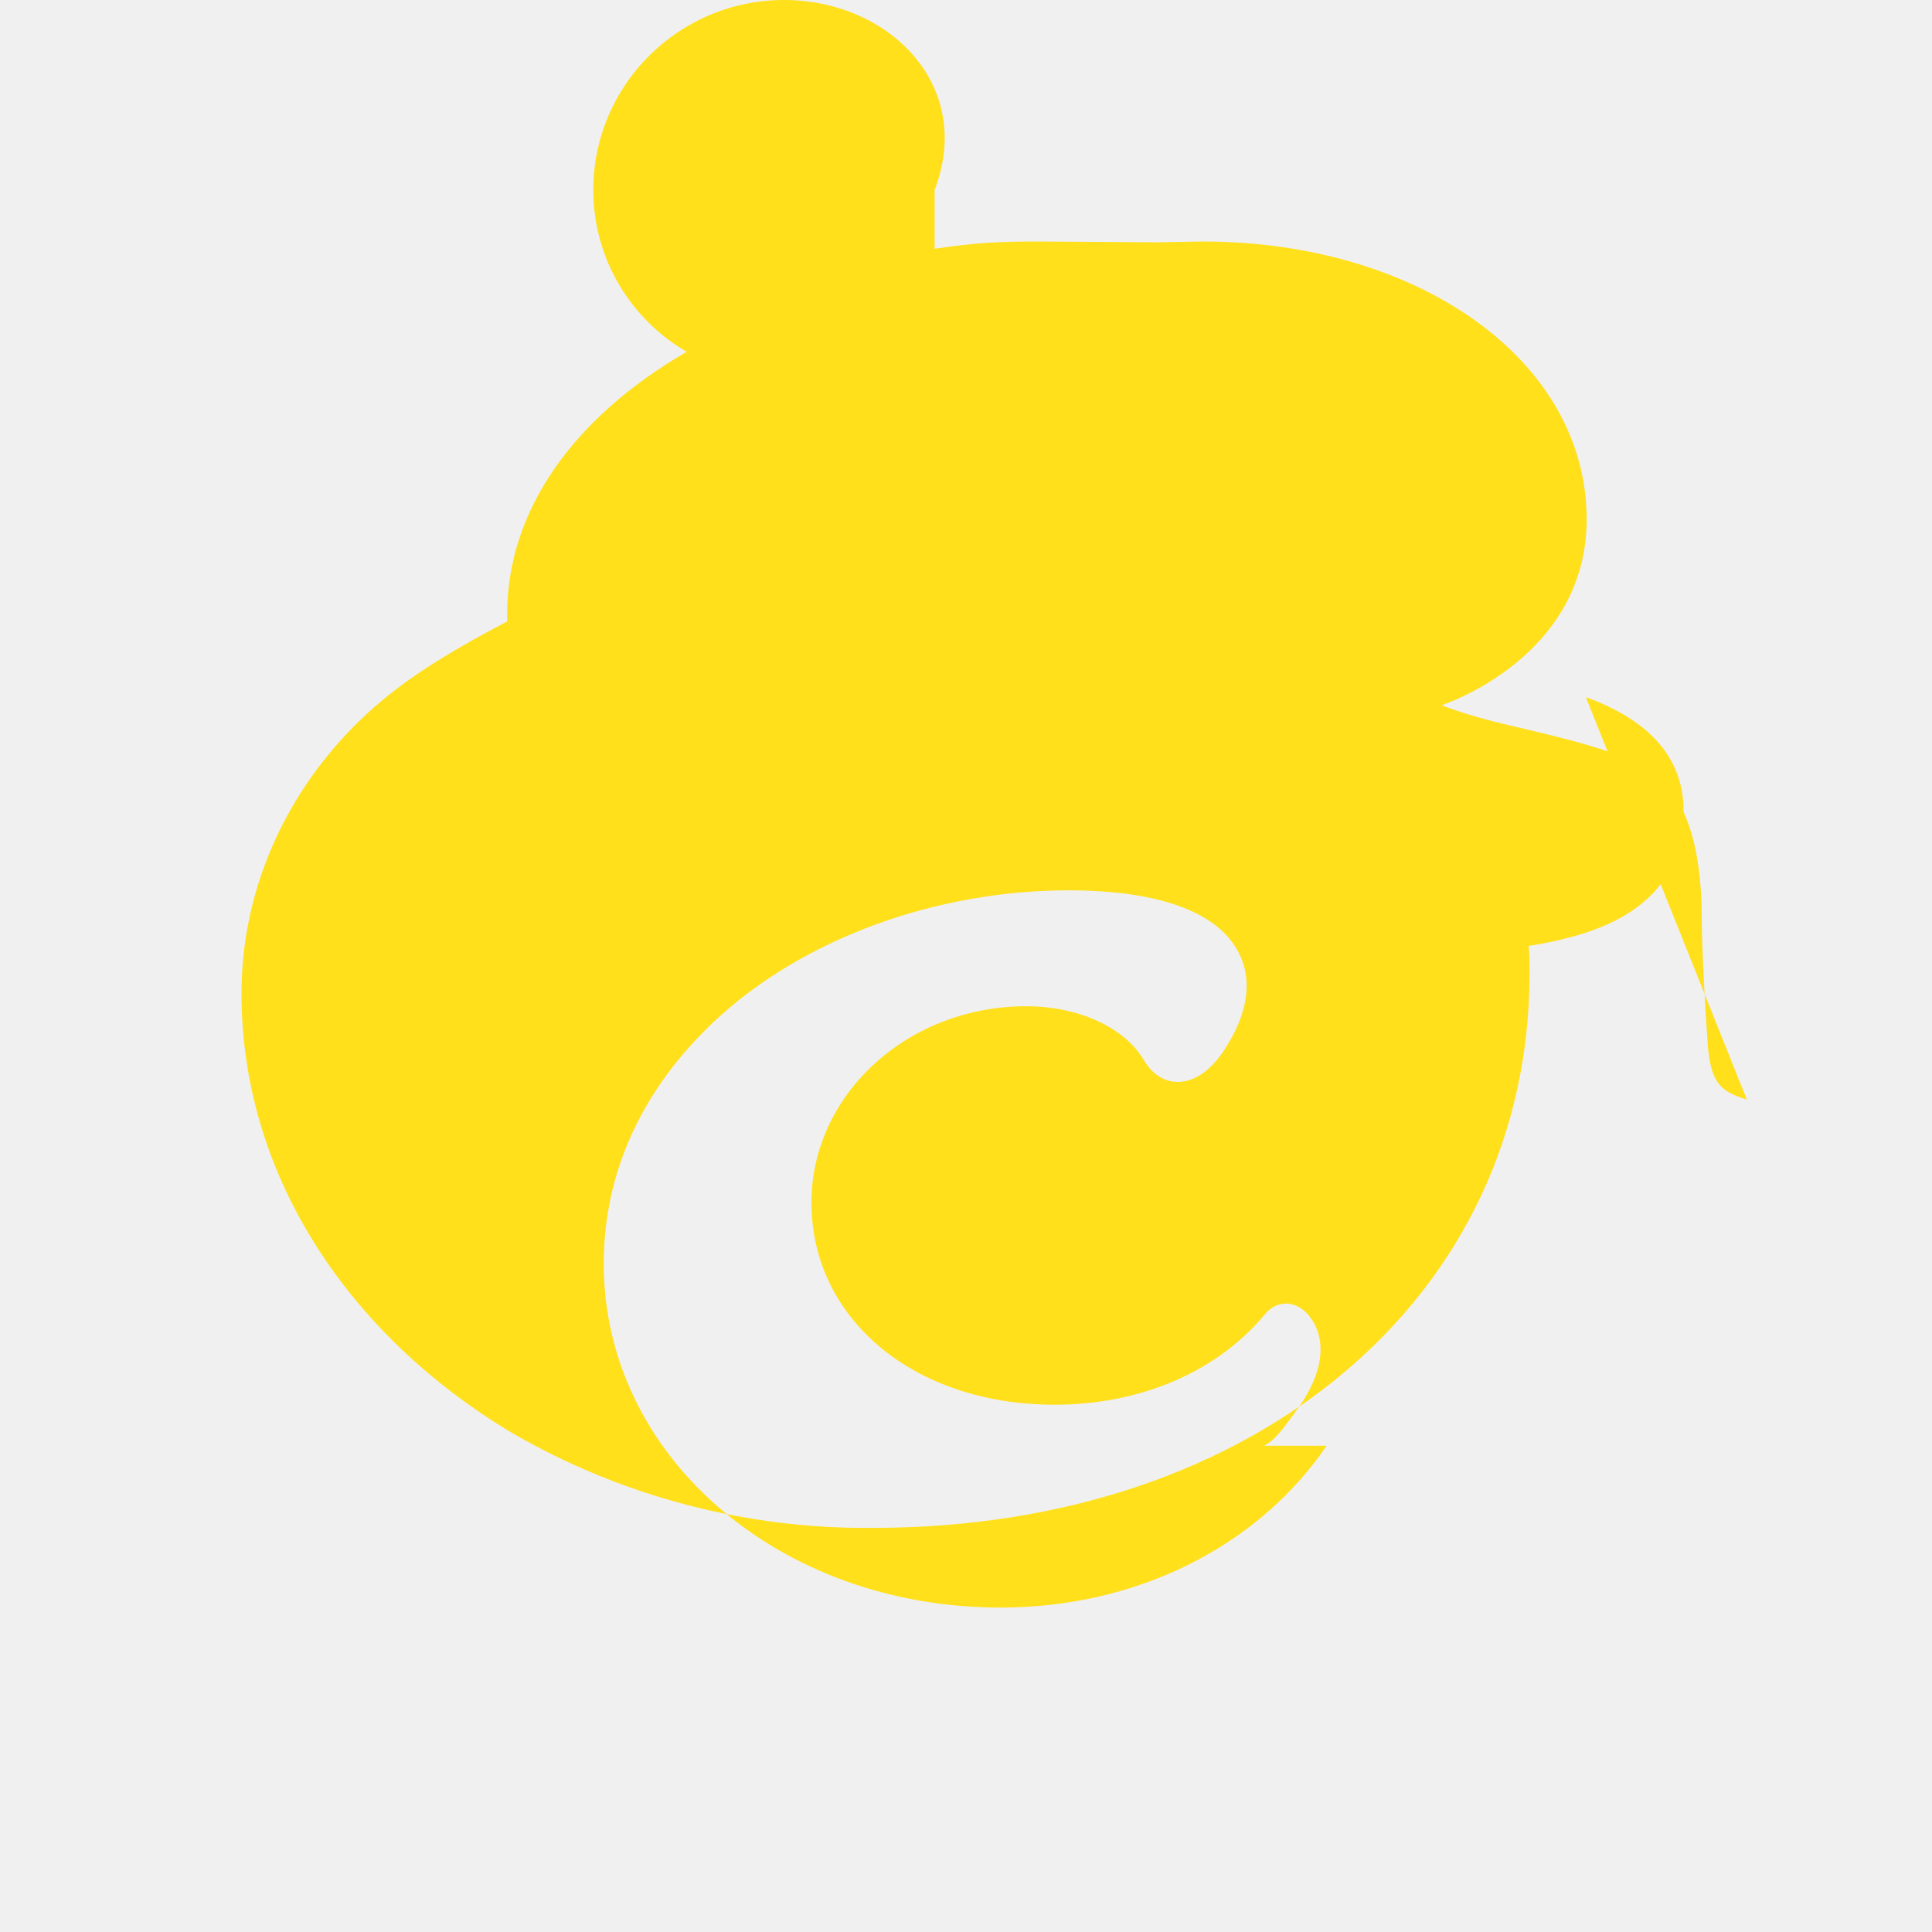
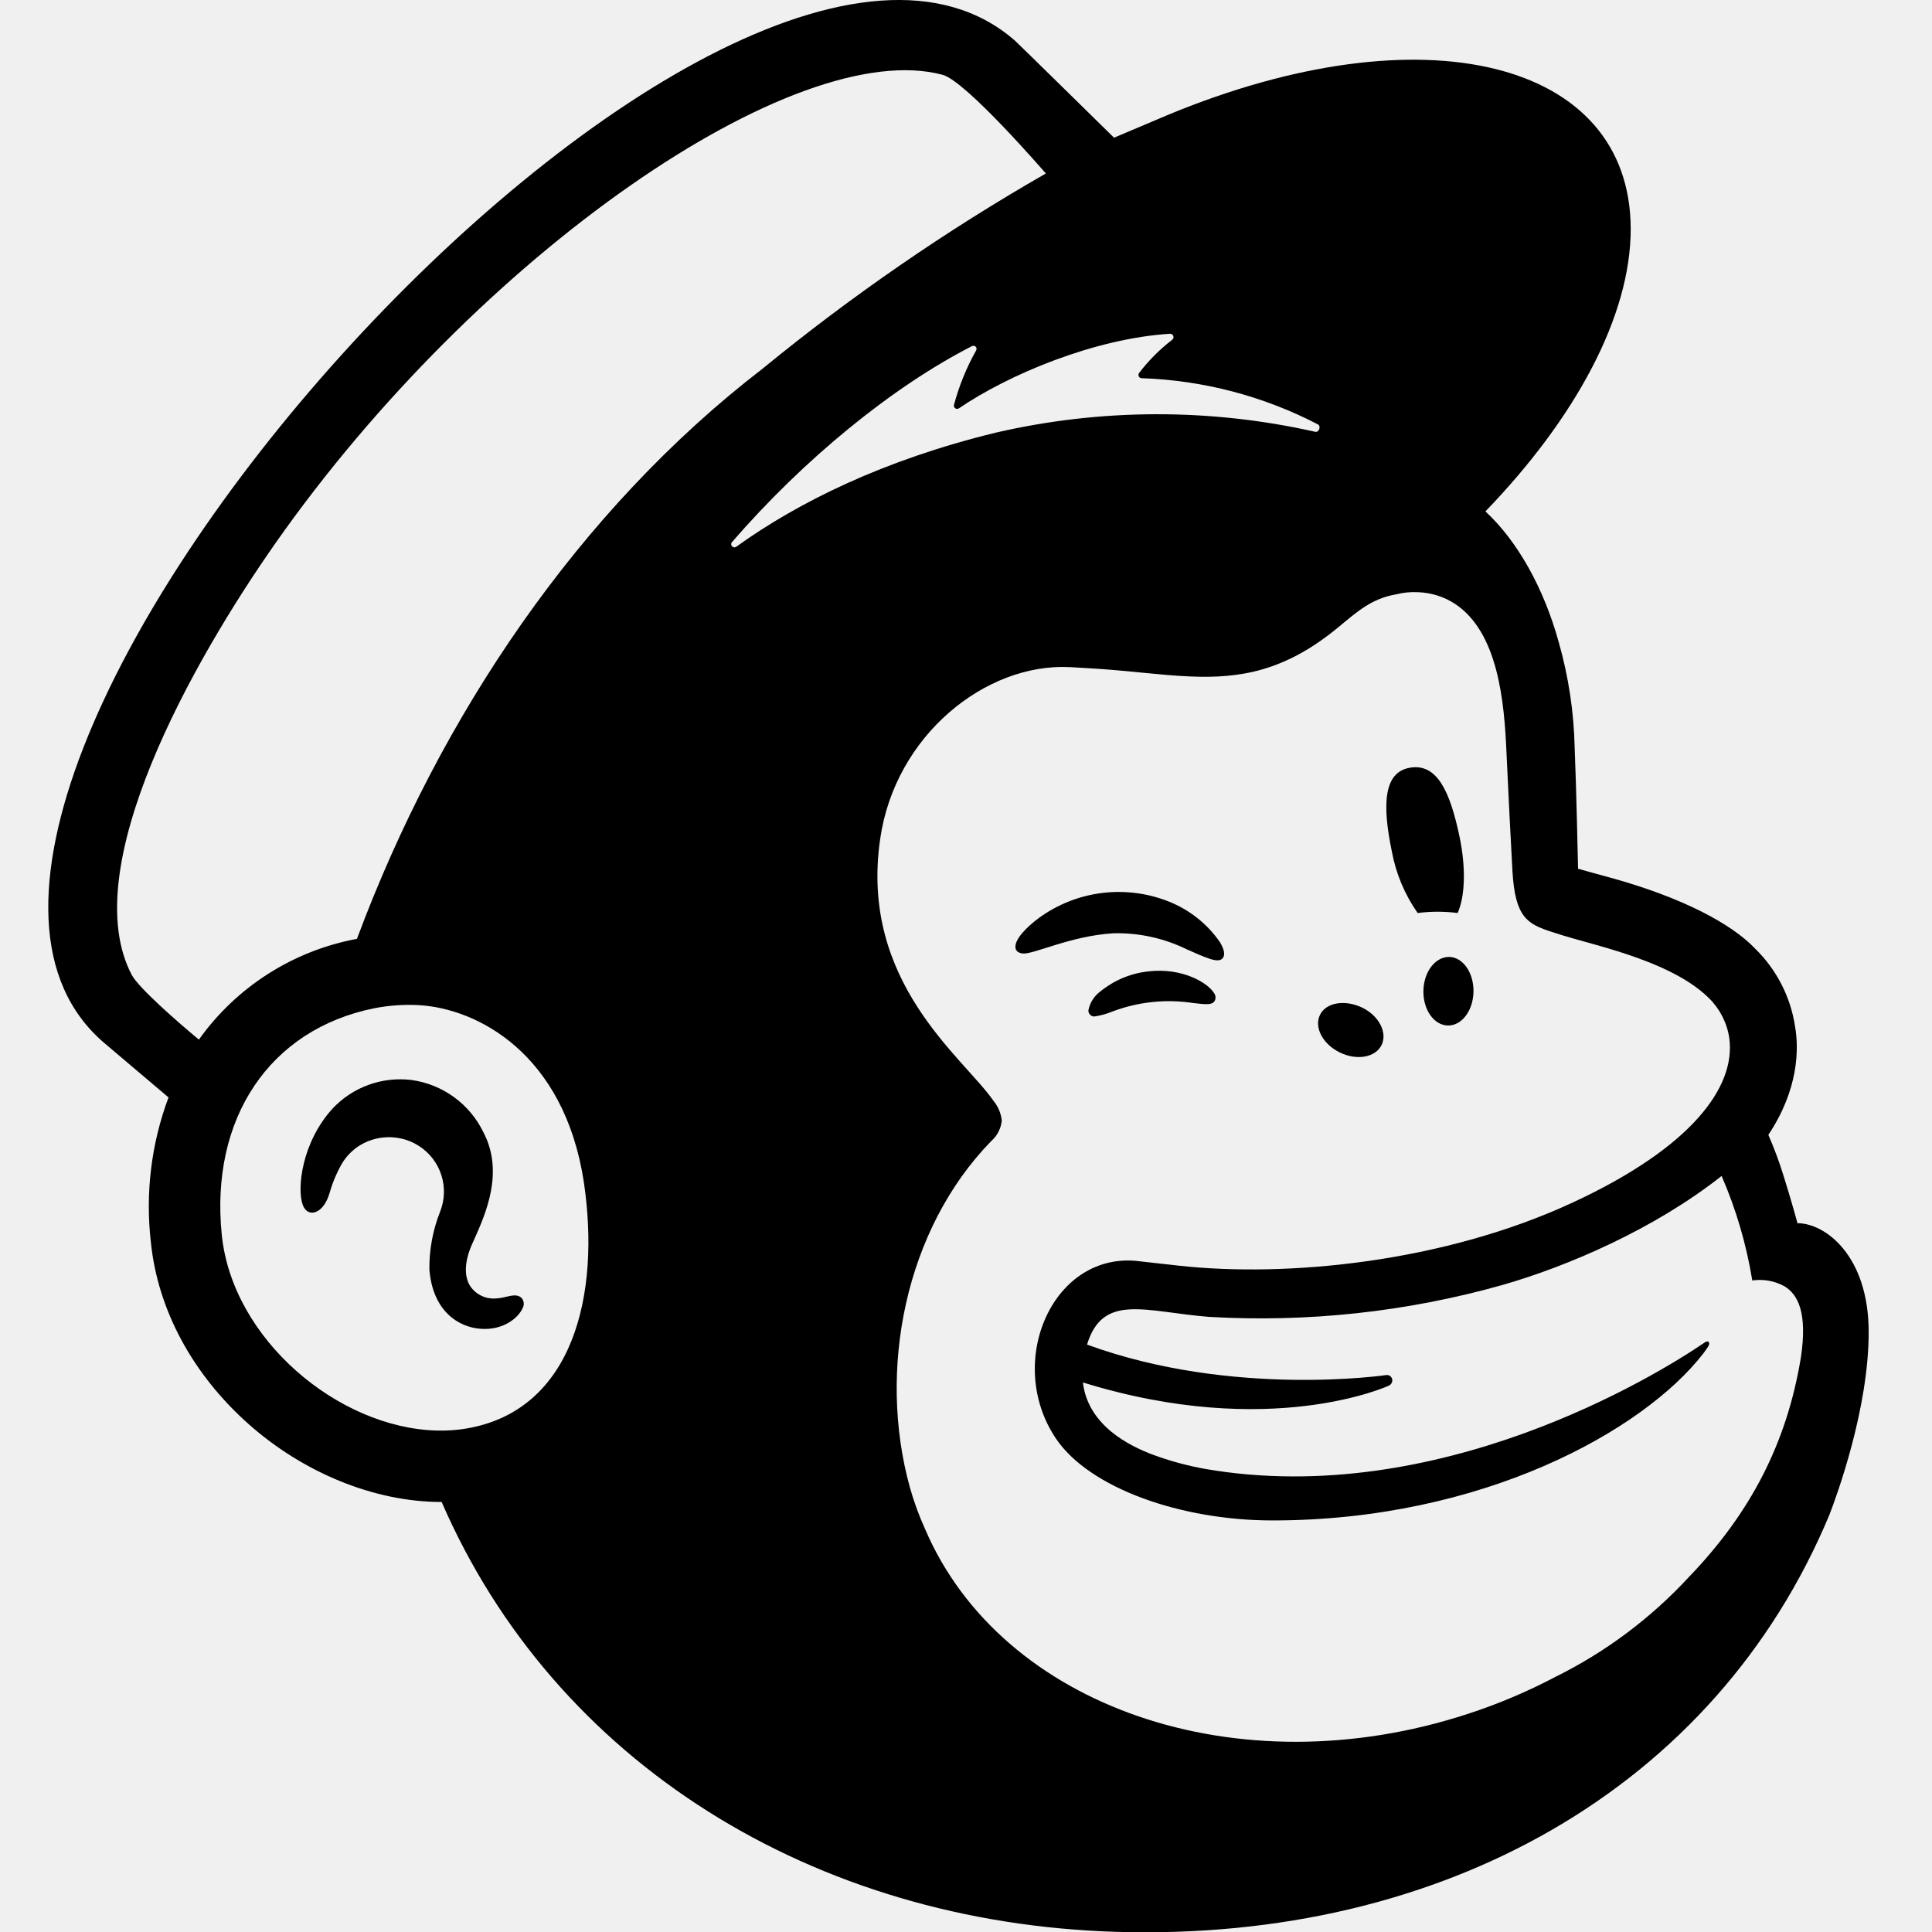
- <svg xmlns="http://www.w3.org/2000/svg" viewBox="0 0 24 24" fill="#FFE01B">
-   <path d="M21.7 13.66c-.31-.1-.46-.18-.49-.75-.02-.25-.07-1.12-.07-1.48 0-.63-.09-1.49-.64-1.85-.37-.24-.9-.37-1.75-.57-.56-.13-.84-.25-.84-.25s1.8-.58 1.8-2.31c0-1.98-2.1-3.45-4.77-3.45-.02 0-.57.01-.57.01l-1.47-.01c-.54 0-.81.02-1.29.09V2.36C12.11 1.06 11.04 0 9.74 0 8.43 0 7.37 1.06 7.37 2.36c0 .86.47 1.61 1.16 2.01C7.1 5.2 6.3 6.36 6.3 7.63v.09c-.63.33-1.13.63-1.54.97C3.72 9.55 3 10.86 3 12.34c0 2.3 1.37 4.27 3.36 5.46a8.77 8.77 0 0 0 4.48 1.18c4.79 0 8.16-2.9 8.16-6.88 0-.12 0-.23-.01-.35.29-.04.6-.13.6-.13.93-.27 1.28-.8 1.32-1.43.06-.85-.55-1.29-1.21-1.53zm-5.22 4.3c-.86 1.26-2.37 2.01-4.05 2.01-2.76 0-4.93-1.89-4.93-4.27 0-1.13.47-2.16 1.37-3.01 1.11-1.04 2.77-1.63 4.41-1.63 1.02 0 1.73.23 2.03.65.27.37.23.84-.12 1.36-.17.25-.37.37-.56.37-.17 0-.32-.1-.42-.27-.24-.41-.82-.67-1.46-.67-1.48 0-2.67 1.1-2.67 2.44 0 1.44 1.27 2.51 3.02 2.51 1.07 0 2.02-.41 2.61-1.12.18-.22.47-.17.62.12.16.31.05.69-.21 1.05-.24.33-.39.56-.64.46z" />
+ <svg xmlns="http://www.w3.org/2000/svg" width="40" height="40" viewBox="0 0 40 40" fill="none">
+   <g clip-path="url(#clip0_1042_6051)">
+     <path d="M29.351 18.903C29.625 18.867 29.904 18.867 30.179 18.903C30.332 18.561 30.353 17.974 30.22 17.332C30.021 16.38 29.752 15.802 29.195 15.894C28.637 15.985 28.619 16.674 28.816 17.626C28.901 18.085 29.083 18.521 29.351 18.903Z" fill="black" />
+     <path d="M24.571 19.655C24.969 19.83 25.212 19.946 25.309 19.845C25.37 19.781 25.352 19.662 25.257 19.506C25.001 19.136 24.643 18.849 24.228 18.677C23.785 18.495 23.302 18.43 22.826 18.487C22.351 18.544 21.897 18.723 21.51 19.005C21.244 19.201 20.991 19.464 21.026 19.634C21.038 19.688 21.078 19.727 21.172 19.741C21.392 19.766 22.159 19.378 23.042 19.323C23.571 19.308 24.096 19.422 24.571 19.655Z" fill="black" />
+     <path d="M23.773 20.112C23.412 20.151 23.069 20.294 22.786 20.523C22.655 20.618 22.565 20.759 22.534 20.918C22.533 20.935 22.536 20.952 22.542 20.967C22.548 20.983 22.557 20.997 22.569 21.009C22.581 21.021 22.595 21.03 22.61 21.037C22.626 21.043 22.643 21.046 22.659 21.045C22.789 21.026 22.916 20.991 23.037 20.94C23.57 20.74 24.145 20.68 24.707 20.767C24.967 20.796 25.091 20.813 25.148 20.724C25.162 20.698 25.168 20.668 25.165 20.638C25.163 20.608 25.151 20.58 25.133 20.557C25.012 20.357 24.488 20.027 23.773 20.112Z" fill="black" />
+     <path d="M27.737 21.789C28.089 21.962 28.477 21.895 28.604 21.636C28.731 21.377 28.546 21.024 28.195 20.858C27.845 20.693 27.454 20.753 27.329 21.012C27.203 21.27 27.385 21.616 27.737 21.789Z" fill="black" />
+     <path d="M30.002 19.812C29.715 19.812 29.478 20.118 29.47 20.513C29.463 20.908 29.691 21.227 29.977 21.232C30.263 21.237 30.5 20.926 30.507 20.531C30.513 20.136 30.286 19.816 30.002 19.812Z" fill="black" />
+     <path d="M10.489 26.846C10.402 26.87 10.313 26.883 10.223 26.885C10.128 26.886 10.033 26.863 9.949 26.819C9.864 26.775 9.792 26.711 9.738 26.632C9.608 26.433 9.615 26.135 9.759 25.793C9.779 25.747 9.801 25.695 9.827 25.64C10.056 25.126 10.439 24.263 10.009 23.444C9.869 23.154 9.66 22.904 9.4 22.715C9.141 22.526 8.838 22.404 8.519 22.36C8.218 22.323 7.912 22.358 7.627 22.462C7.342 22.566 7.085 22.736 6.879 22.959C6.247 23.657 6.147 24.605 6.266 24.941C6.311 25.063 6.381 25.094 6.433 25.105C6.54 25.12 6.7 25.04 6.799 24.772C6.807 24.754 6.816 24.723 6.828 24.685C6.89 24.471 6.977 24.265 7.09 24.073C7.17 23.945 7.275 23.835 7.398 23.748C7.522 23.662 7.662 23.602 7.809 23.571C7.959 23.538 8.113 23.536 8.263 23.564C8.414 23.591 8.557 23.649 8.685 23.733C8.901 23.875 9.062 24.087 9.139 24.334C9.217 24.58 9.207 24.846 9.112 25.086C8.96 25.468 8.885 25.877 8.89 26.288C8.96 27.139 9.485 27.482 9.961 27.512C10.437 27.543 10.739 27.272 10.82 27.084C10.838 27.051 10.847 27.014 10.843 26.977C10.84 26.94 10.825 26.905 10.802 26.877C10.723 26.793 10.606 26.82 10.489 26.846Z" fill="black" />
+     <path d="M37.215 25.325C37.198 25.262 37.085 24.847 36.928 24.348C36.839 24.058 36.733 23.774 36.612 23.496C37.236 22.559 37.248 21.722 37.164 21.247C37.071 20.636 36.78 20.072 36.338 19.64C35.845 19.121 34.835 18.592 33.417 18.192C33.255 18.148 32.719 18.001 32.672 17.986C32.672 17.955 32.634 16.232 32.602 15.492C32.587 14.75 32.476 14.013 32.273 13.299C31.966 12.186 31.426 11.211 30.754 10.588C32.608 8.668 33.765 6.552 33.762 4.736C33.754 1.244 29.468 0.188 24.185 2.377L23.065 2.851C23.065 2.851 21.041 0.862 21.011 0.839C14.986 -4.416 -3.851 16.521 2.172 21.605L3.489 22.721C3.132 23.676 3.007 24.701 3.123 25.714C3.264 27.113 3.984 28.453 5.155 29.491C6.267 30.475 7.727 31.097 9.144 31.097C11.487 36.496 16.841 39.81 23.12 39.997C29.854 40.196 35.508 37.037 37.877 31.36C38.031 30.96 38.689 29.167 38.689 27.581C38.689 25.995 37.789 25.325 37.215 25.325ZM9.664 29.575C9.458 29.61 9.249 29.624 9.04 29.618C7.006 29.564 4.809 27.732 4.591 25.561C4.349 23.161 5.576 21.313 7.748 20.875C8.05 20.816 8.359 20.794 8.666 20.81C9.883 20.877 11.677 21.811 12.086 24.462C12.438 26.809 11.867 29.199 9.661 29.575H9.664ZM7.39 19.438C6.07 19.683 4.896 20.431 4.118 21.524C3.681 21.162 2.87 20.453 2.728 20.185C1.565 17.977 3.997 13.682 5.696 11.256C9.896 5.264 16.474 0.729 19.52 1.55C20.014 1.691 21.653 3.592 21.653 3.592C19.589 4.775 17.627 6.127 15.787 7.634C11.983 10.561 9.112 14.82 7.39 19.438ZM15.147 11.233C16.639 9.508 18.477 8.008 20.124 7.166C20.137 7.16 20.151 7.157 20.164 7.16C20.178 7.162 20.191 7.168 20.201 7.178C20.21 7.188 20.216 7.201 20.218 7.215C20.22 7.229 20.217 7.243 20.21 7.255C20.01 7.61 19.856 7.989 19.751 8.383C19.748 8.396 19.749 8.41 19.754 8.423C19.759 8.435 19.767 8.446 19.779 8.454C19.79 8.461 19.803 8.465 19.817 8.465C19.831 8.465 19.844 8.461 19.855 8.453C20.879 7.755 22.66 7.007 24.225 6.91C24.239 6.91 24.253 6.914 24.265 6.922C24.278 6.93 24.287 6.942 24.292 6.955C24.297 6.969 24.298 6.984 24.294 6.997C24.29 7.011 24.282 7.024 24.271 7.033C24.012 7.232 23.781 7.464 23.583 7.723C23.576 7.733 23.572 7.745 23.571 7.757C23.57 7.769 23.572 7.781 23.577 7.792C23.582 7.803 23.591 7.813 23.601 7.82C23.611 7.826 23.623 7.83 23.636 7.83C24.909 7.873 26.157 8.2 27.287 8.787C27.356 8.825 27.307 8.957 27.231 8.94C25.052 8.449 22.79 8.455 20.614 8.958C18.295 9.523 16.527 10.396 15.234 11.326C15.221 11.332 15.207 11.334 15.193 11.331C15.179 11.328 15.166 11.321 15.157 11.311C15.147 11.301 15.141 11.287 15.139 11.274C15.137 11.259 15.14 11.245 15.147 11.233ZM37.284 28.113C36.991 29.886 36.238 31.328 34.972 32.645C34.182 33.501 33.242 34.205 32.197 34.721C31.616 35.027 31.009 35.283 30.384 35.486C25.613 37.044 20.727 35.333 19.154 31.66C19.026 31.379 18.92 31.088 18.837 30.791C18.167 28.366 18.736 25.458 20.521 23.626C20.646 23.517 20.725 23.364 20.741 23.199C20.725 23.05 20.665 22.909 20.57 22.793C19.947 21.89 17.79 20.344 18.223 17.37C18.529 15.228 20.406 13.723 22.151 13.812L22.593 13.838C23.349 13.882 24.011 13.979 24.632 14.005C25.674 14.051 26.612 13.899 27.722 12.975C28.096 12.668 28.395 12.392 28.904 12.306C29.053 12.267 29.208 12.252 29.363 12.261C29.636 12.271 29.9 12.355 30.128 12.505C31.019 13.097 31.145 14.531 31.19 15.58C31.216 16.178 31.29 17.628 31.314 18.044C31.371 18.994 31.62 19.129 32.127 19.294C32.412 19.389 32.675 19.458 33.064 19.568C34.242 19.899 34.94 20.234 35.381 20.664C35.608 20.887 35.757 21.179 35.803 21.494C35.941 22.507 35.017 23.758 32.566 24.895C29.888 26.139 26.639 26.453 24.395 26.203L23.608 26.115C21.811 25.873 20.787 28.193 21.865 29.788C22.559 30.812 24.451 31.479 26.345 31.479C30.684 31.479 34.02 29.627 35.262 28.026C35.298 27.979 35.301 27.973 35.361 27.886C35.421 27.798 35.372 27.742 35.295 27.794C34.282 28.488 29.778 31.242 24.961 30.414C24.579 30.346 24.205 30.244 23.842 30.108C23.417 29.943 22.529 29.534 22.42 28.622C26.308 29.825 28.755 28.688 28.755 28.688C28.778 28.677 28.797 28.66 28.809 28.639C28.822 28.617 28.828 28.593 28.826 28.568C28.824 28.553 28.82 28.539 28.813 28.526C28.805 28.513 28.796 28.502 28.784 28.492C28.773 28.483 28.76 28.476 28.745 28.472C28.731 28.468 28.716 28.467 28.702 28.469C28.702 28.469 25.515 28.94 22.506 27.838C22.833 26.767 23.706 27.157 25.024 27.264C27.072 27.384 29.125 27.162 31.1 26.606C32.464 26.216 34.255 25.444 35.644 24.347C35.945 25.039 36.158 25.766 36.279 26.511C36.509 26.477 36.744 26.519 36.947 26.632C37.218 26.799 37.428 27.165 37.284 28.113Z" fill="black" />
+   </g>
+   <defs>
+     <clipPath id="clip0_1042_6051">
+       <rect width="37.689" height="40" fill="white" transform="translate(1)" />
+     </clipPath>
+   </defs>
</svg>
